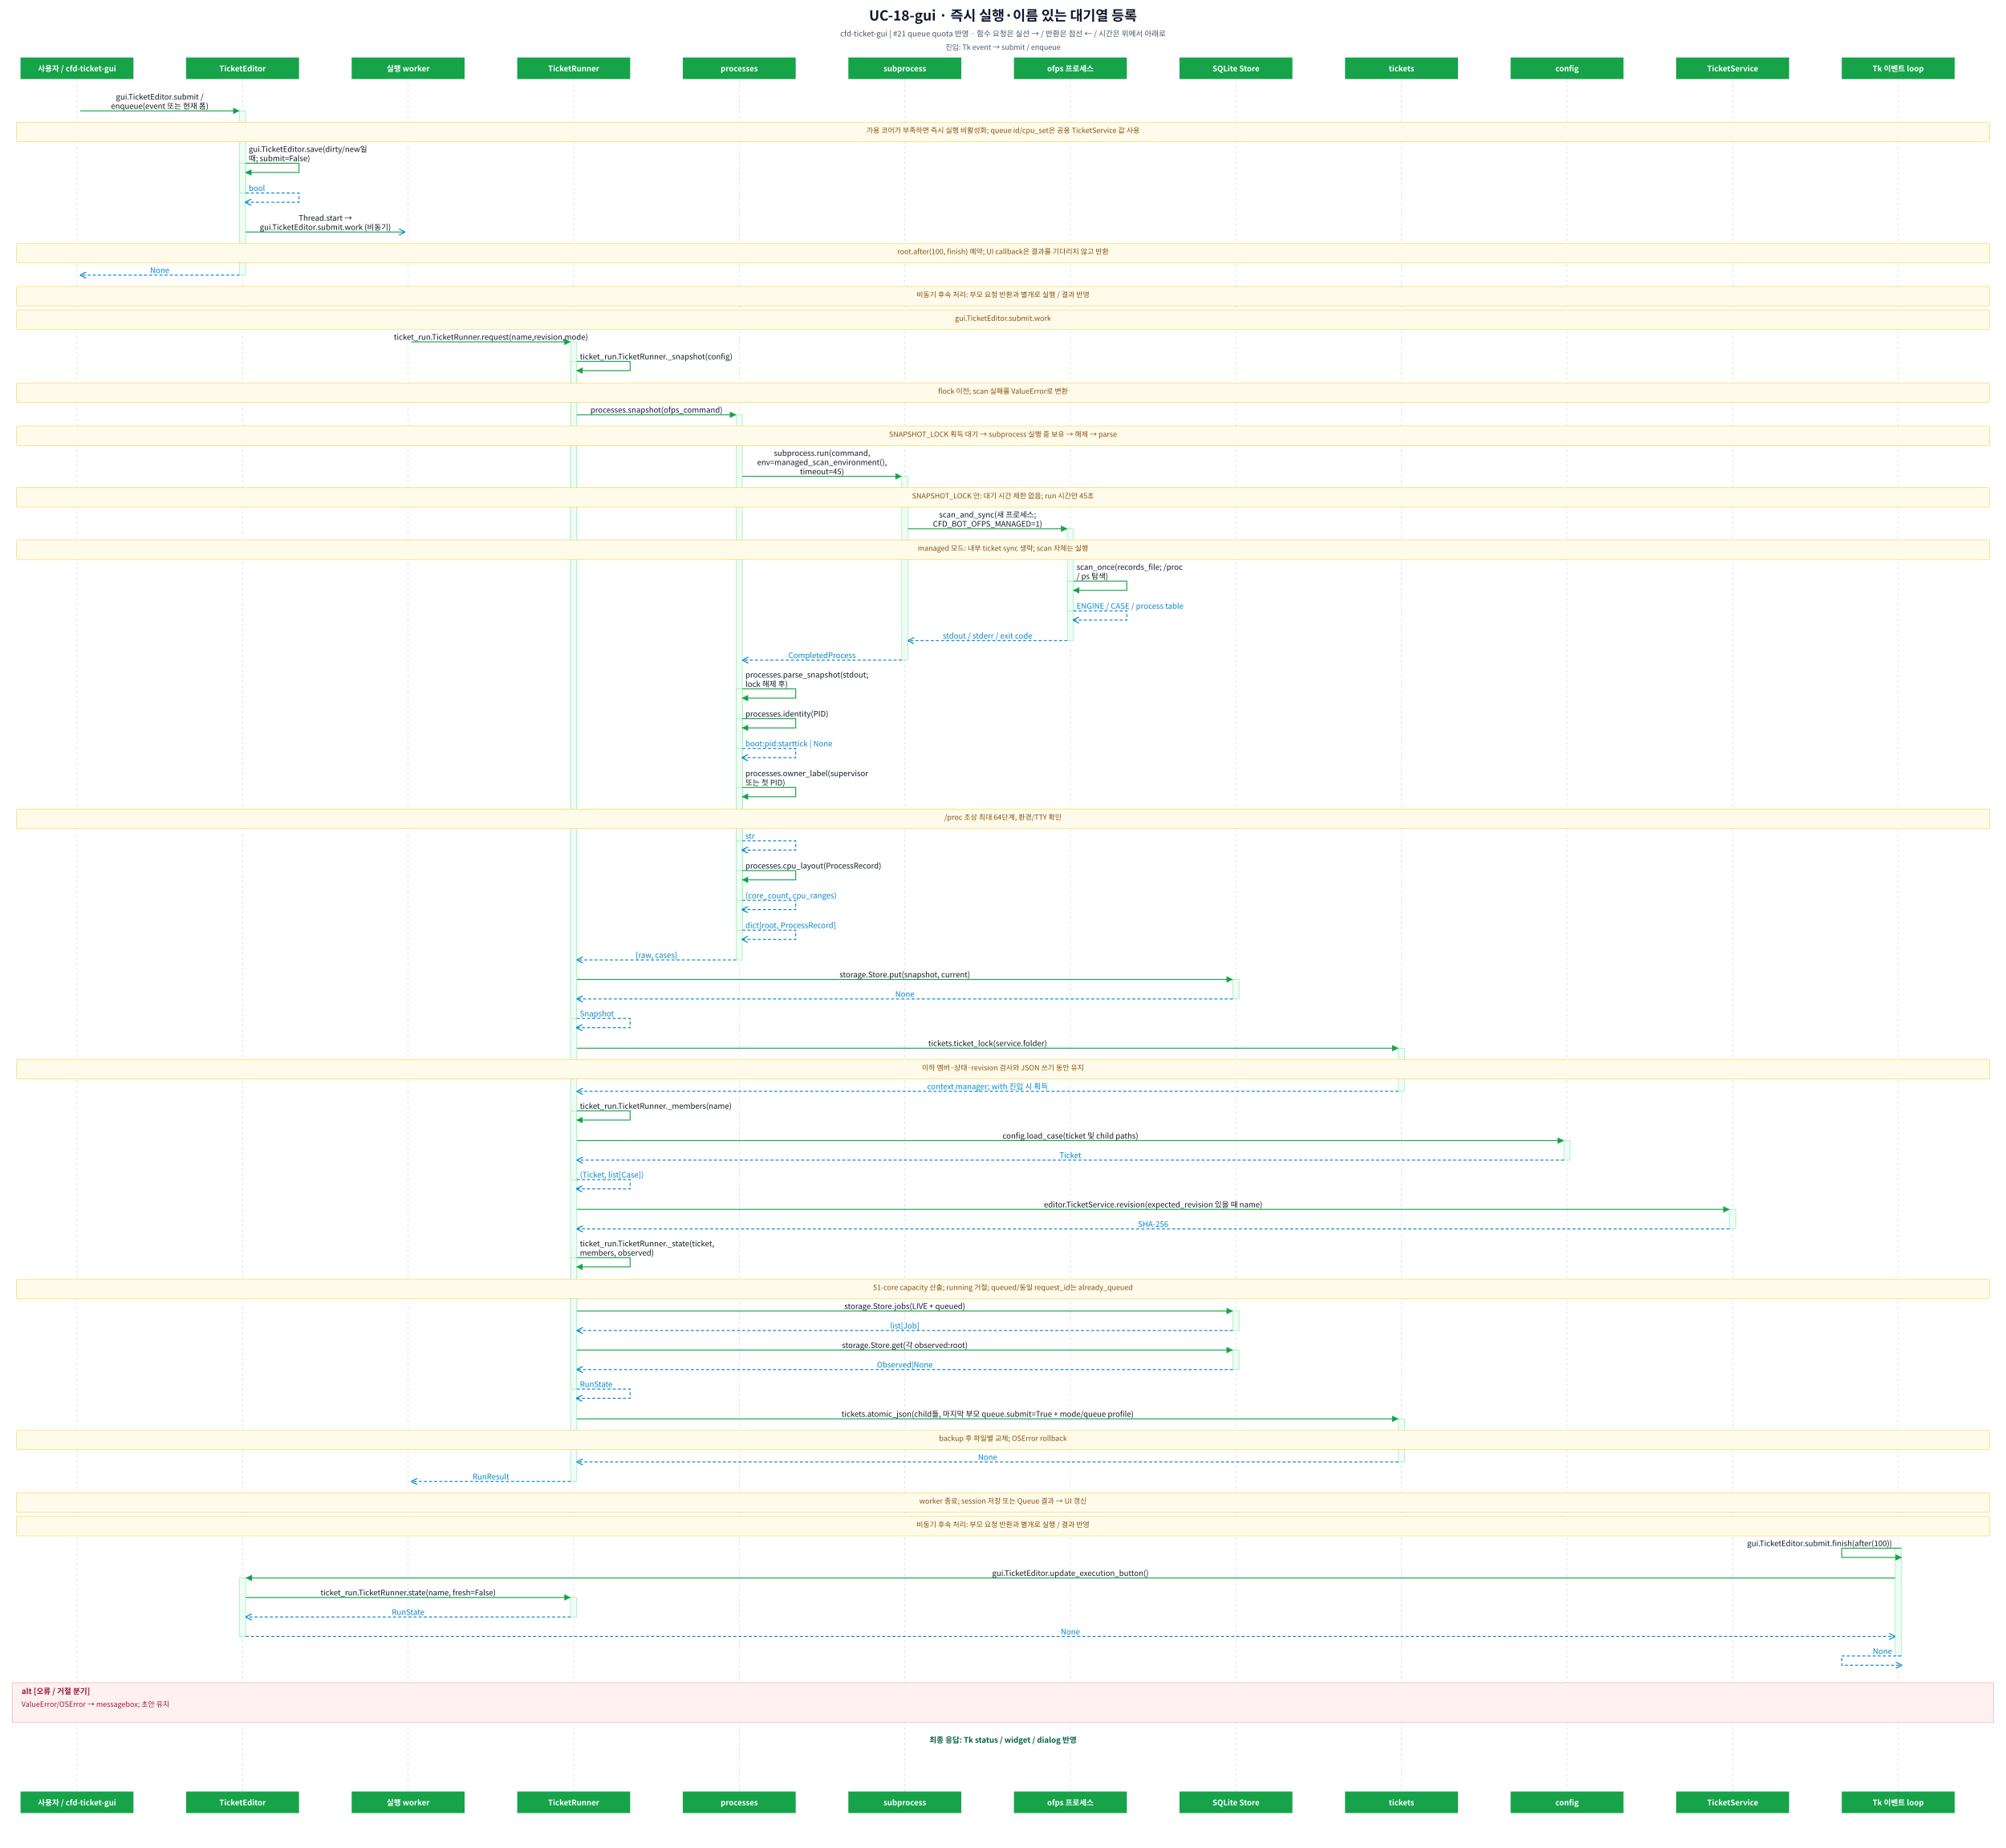
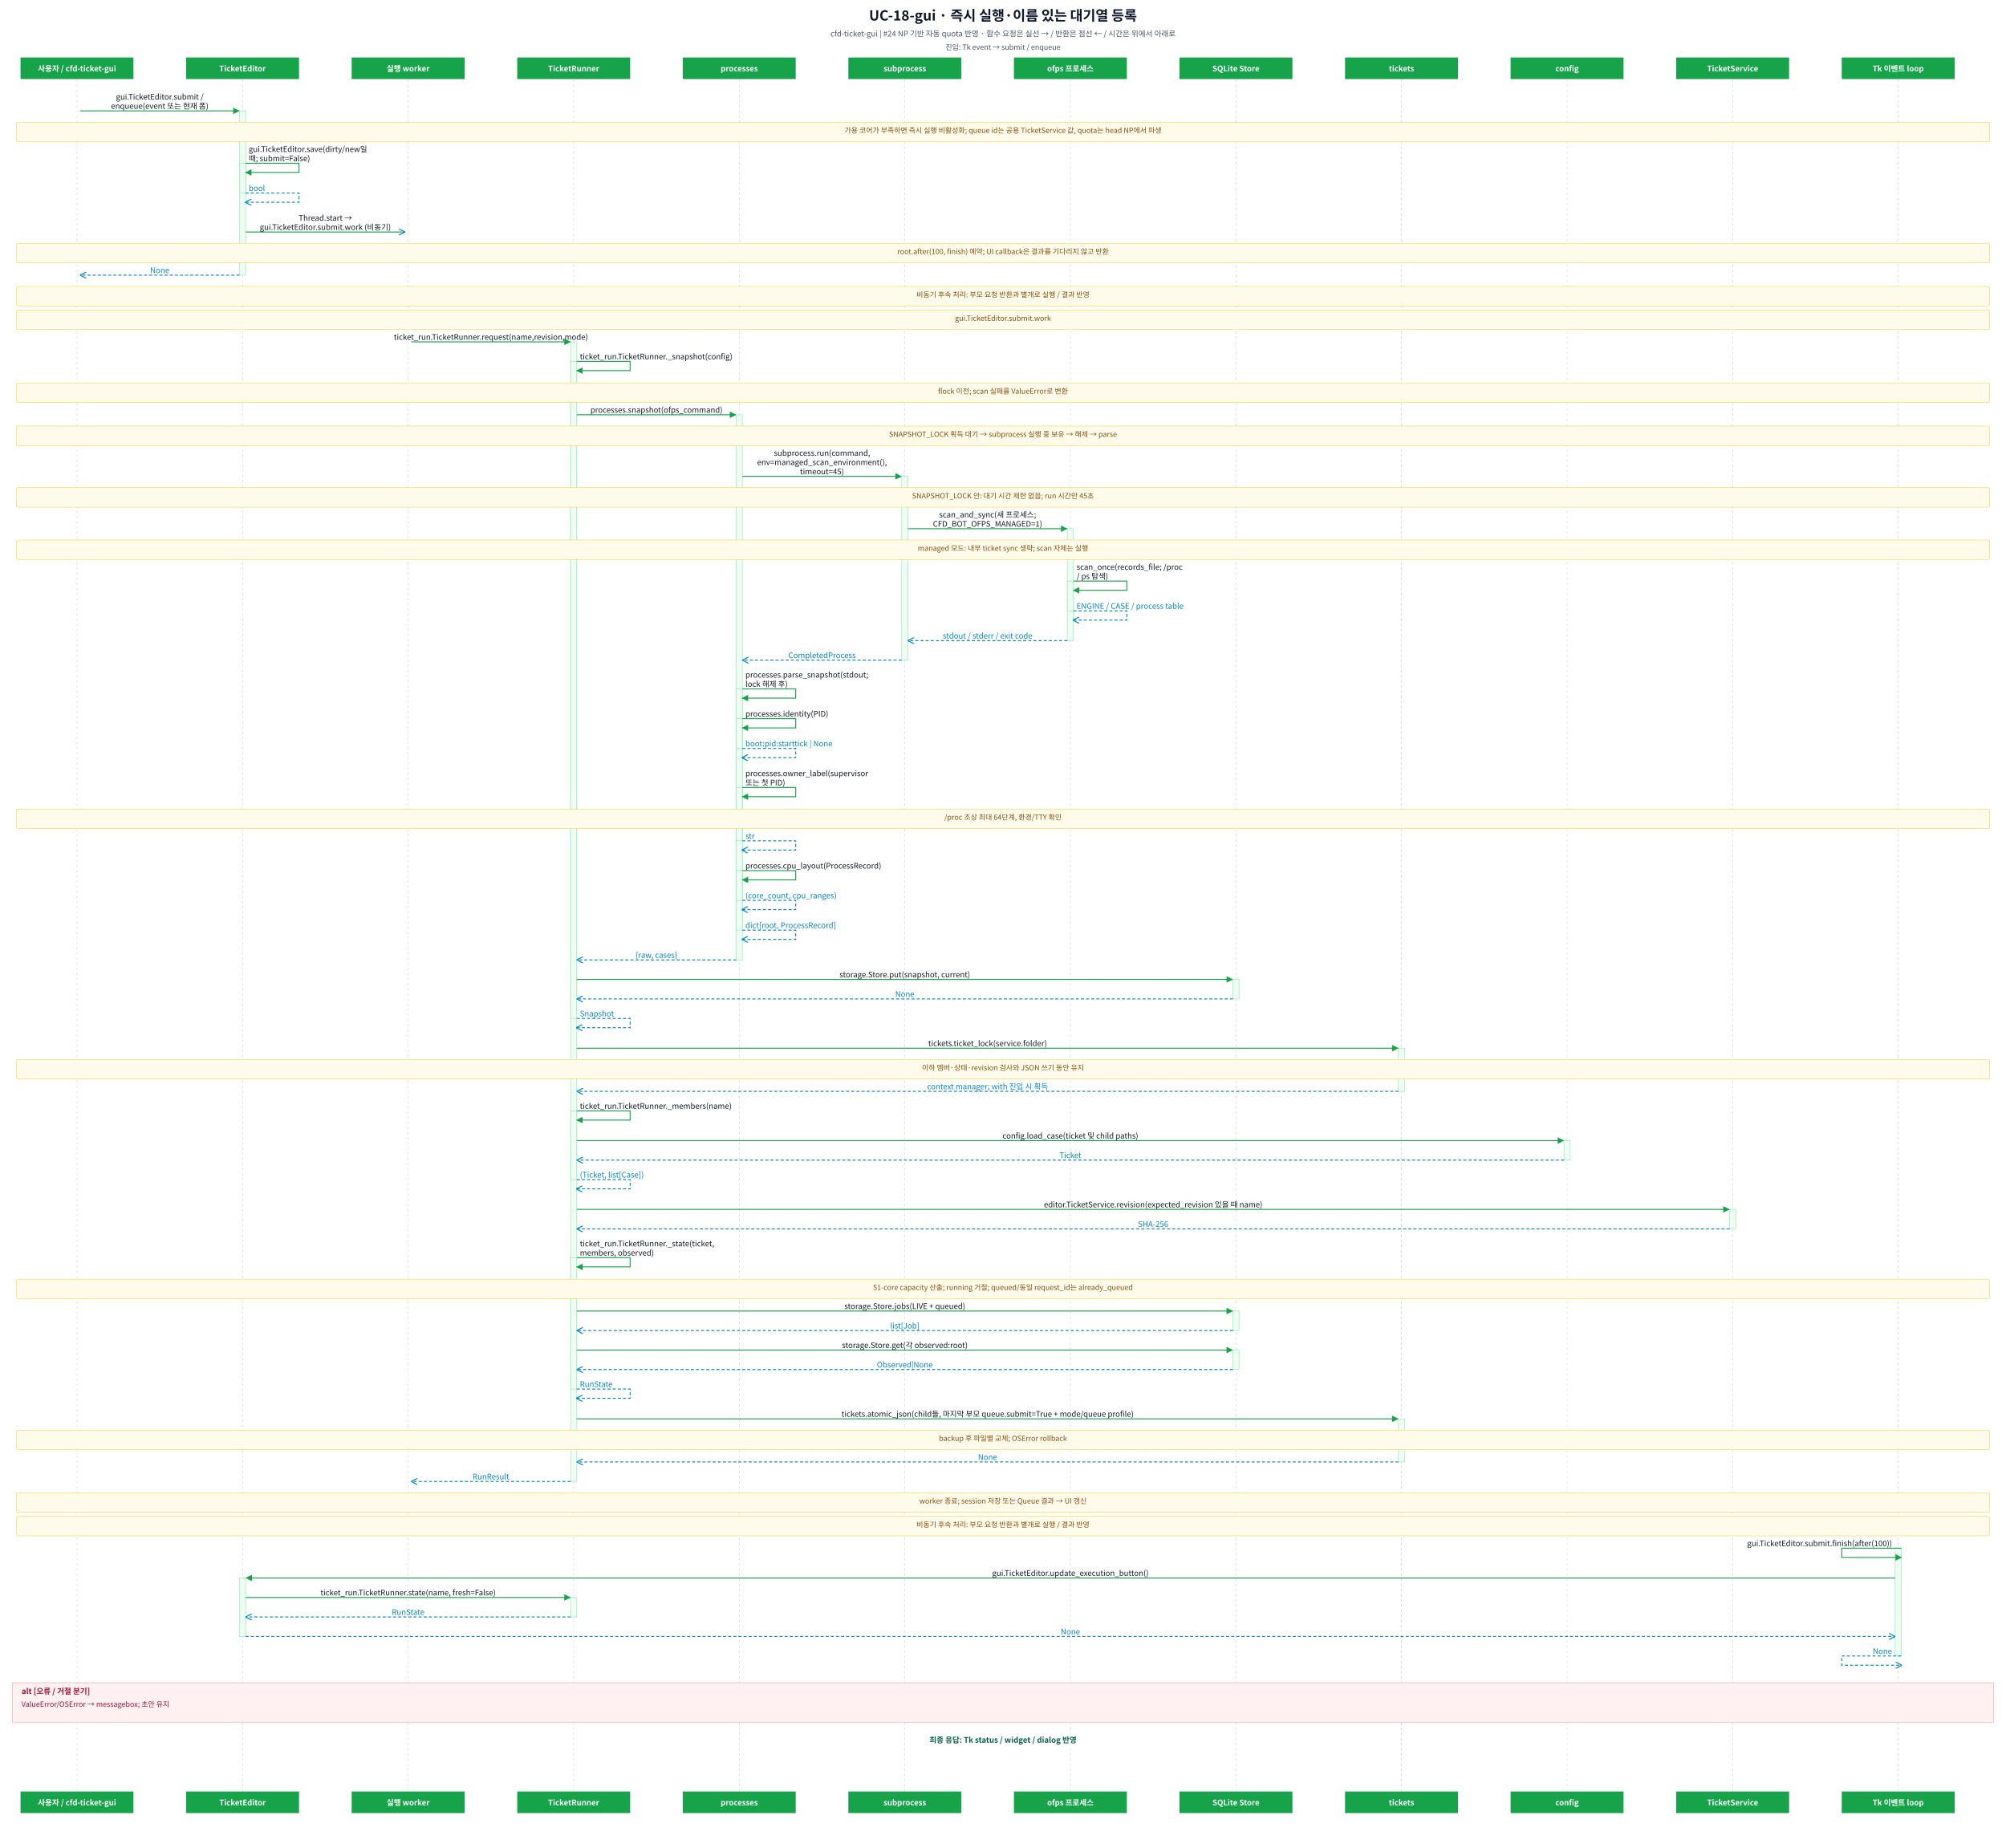
<svg xmlns="http://www.w3.org/2000/svg" width="3908" height="3600" viewBox="0 0 3908 3600" role="img" aria-label="즉시 실행·이름 있는 대기열 등록">
  <defs>
    <marker id="req" viewBox="0 0 10 10" refX="9" refY="5" markerWidth="7" markerHeight="7" orient="auto-start-reverse">
      <path d="M0 0 L10 5 L0 10 z" fill="#16a34a" />
    </marker>
    <marker id="ret" viewBox="0 0 10 10" refX="9" refY="5" markerWidth="7" markerHeight="7" orient="auto-start-reverse">
      <path d="M0 0 L10 5 L0 10" fill="none" stroke="#0284c7" stroke-width="1.5" />
    </marker>
  </defs>
  <rect width="100%" height="100%" fill="white" />
  <g font-family="Noto Sans CJK KR, sans-serif">
    <text x="1954.0" y="40" text-anchor="middle" font-size="27" fill="#0f172a" font-weight="700">UC-18-gui · 즉시 실행·이름 있는 대기열 등록</text>
-     <text x="1954.0" y="71" text-anchor="middle" font-size="15" fill="#475569">cfd-ticket-gui | #21 queue quota 반영 · 함수 요청은 실선 → / 반환은 점선 ← / 시간은 위에서 아래로</text>
+     <text x="1954.0" y="71" text-anchor="middle" font-size="15" fill="#475569">cfd-ticket-gui | #24 NP 기반 자동 quota 반영 · 함수 요청은 실선 → / 반환은 점선 ← / 시간은 위에서 아래로</text>
    <text x="1954.0" y="97" text-anchor="middle" font-size="14" fill="#475569">진입: Tk event → submit / enqueue</text>
    <path d="M150.0,155 V3490" stroke="#cbd5e1" stroke-dasharray="5 5" />
    <rect x="40.0" y="112" width="220" height="42" fill="#16a34a" />
    <text x="150.0" y="139" text-anchor="middle" font-size="15" fill="white" font-weight="700">사용자 / cfd-ticket-gui</text>
    <rect x="40.0" y="3490" width="220" height="42" fill="#16a34a" />
    <text x="150.0" y="3517" text-anchor="middle" font-size="15" fill="white" font-weight="700">사용자 / cfd-ticket-gui</text>
    <path d="M472.545,155 V3490" stroke="#cbd5e1" stroke-dasharray="5 5" />
    <rect x="362.545" y="112" width="220" height="42" fill="#16a34a" />
    <text x="472.545" y="139" text-anchor="middle" font-size="15" fill="white" font-weight="700">TicketEditor</text>
    <rect x="362.545" y="3490" width="220" height="42" fill="#16a34a" />
    <text x="472.545" y="3517" text-anchor="middle" font-size="15" fill="white" font-weight="700">TicketEditor</text>
    <path d="M795.091,155 V3490" stroke="#cbd5e1" stroke-dasharray="5 5" />
    <rect x="685.091" y="112" width="220" height="42" fill="#16a34a" />
    <text x="795.091" y="139" text-anchor="middle" font-size="15" fill="white" font-weight="700">실행 worker</text>
    <rect x="685.091" y="3490" width="220" height="42" fill="#16a34a" />
    <text x="795.091" y="3517" text-anchor="middle" font-size="15" fill="white" font-weight="700">실행 worker</text>
    <path d="M1117.636,155 V3490" stroke="#cbd5e1" stroke-dasharray="5 5" />
    <rect x="1007.636" y="112" width="220" height="42" fill="#16a34a" />
    <text x="1117.636" y="139" text-anchor="middle" font-size="15" fill="white" font-weight="700">TicketRunner</text>
    <rect x="1007.636" y="3490" width="220" height="42" fill="#16a34a" />
    <text x="1117.636" y="3517" text-anchor="middle" font-size="15" fill="white" font-weight="700">TicketRunner</text>
    <path d="M1440.182,155 V3490" stroke="#cbd5e1" stroke-dasharray="5 5" />
    <rect x="1330.182" y="112" width="220" height="42" fill="#16a34a" />
    <text x="1440.182" y="139" text-anchor="middle" font-size="15" fill="white" font-weight="700">processes</text>
    <rect x="1330.182" y="3490" width="220" height="42" fill="#16a34a" />
    <text x="1440.182" y="3517" text-anchor="middle" font-size="15" fill="white" font-weight="700">processes</text>
    <path d="M1762.727,155 V3490" stroke="#cbd5e1" stroke-dasharray="5 5" />
    <rect x="1652.727" y="112" width="220" height="42" fill="#16a34a" />
    <text x="1762.727" y="139" text-anchor="middle" font-size="15" fill="white" font-weight="700">subprocess</text>
    <rect x="1652.727" y="3490" width="220" height="42" fill="#16a34a" />
    <text x="1762.727" y="3517" text-anchor="middle" font-size="15" fill="white" font-weight="700">subprocess</text>
    <path d="M2085.273,155 V3490" stroke="#cbd5e1" stroke-dasharray="5 5" />
    <rect x="1975.273" y="112" width="220" height="42" fill="#16a34a" />
    <text x="2085.273" y="139" text-anchor="middle" font-size="15" fill="white" font-weight="700">ofps 프로세스</text>
    <rect x="1975.273" y="3490" width="220" height="42" fill="#16a34a" />
    <text x="2085.273" y="3517" text-anchor="middle" font-size="15" fill="white" font-weight="700">ofps 프로세스</text>
    <path d="M2407.818,155 V3490" stroke="#cbd5e1" stroke-dasharray="5 5" />
    <rect x="2297.818" y="112" width="220" height="42" fill="#16a34a" />
    <text x="2407.818" y="139" text-anchor="middle" font-size="15" fill="white" font-weight="700">SQLite Store</text>
    <rect x="2297.818" y="3490" width="220" height="42" fill="#16a34a" />
    <text x="2407.818" y="3517" text-anchor="middle" font-size="15" fill="white" font-weight="700">SQLite Store</text>
    <path d="M2730.364,155 V3490" stroke="#cbd5e1" stroke-dasharray="5 5" />
    <rect x="2620.364" y="112" width="220" height="42" fill="#16a34a" />
    <text x="2730.364" y="139" text-anchor="middle" font-size="15" fill="white" font-weight="700">tickets</text>
    <rect x="2620.364" y="3490" width="220" height="42" fill="#16a34a" />
    <text x="2730.364" y="3517" text-anchor="middle" font-size="15" fill="white" font-weight="700">tickets</text>
    <path d="M3052.909,155 V3490" stroke="#cbd5e1" stroke-dasharray="5 5" />
    <rect x="2942.909" y="112" width="220" height="42" fill="#16a34a" />
    <text x="3052.909" y="139" text-anchor="middle" font-size="15" fill="white" font-weight="700">config</text>
    <rect x="2942.909" y="3490" width="220" height="42" fill="#16a34a" />
    <text x="3052.909" y="3517" text-anchor="middle" font-size="15" fill="white" font-weight="700">config</text>
    <path d="M3375.455,155 V3490" stroke="#cbd5e1" stroke-dasharray="5 5" />
    <rect x="3265.455" y="112" width="220" height="42" fill="#16a34a" />
    <text x="3375.455" y="139" text-anchor="middle" font-size="15" fill="white" font-weight="700">TicketService</text>
    <rect x="3265.455" y="3490" width="220" height="42" fill="#16a34a" />
    <text x="3375.455" y="3517" text-anchor="middle" font-size="15" fill="white" font-weight="700">TicketService</text>
    <path d="M3698.0,155 V3490" stroke="#cbd5e1" stroke-dasharray="5 5" />
    <rect x="3588.0" y="112" width="220" height="42" fill="#16a34a" />
    <text x="3698.0" y="139" text-anchor="middle" font-size="15" fill="white" font-weight="700">Tk 이벤트 loop</text>
    <rect x="3588.0" y="3490" width="220" height="42" fill="#16a34a" />
    <text x="3698.0" y="3517" text-anchor="middle" font-size="15" fill="white" font-weight="700">Tk 이벤트 loop</text>
    <rect x="1111.636" y="666" width="12" height="2220" fill="#f0fdf4" stroke="#86efac" />
    <rect x="1111.636" y="704" width="12" height="1280" fill="#f0fdf4" stroke="#86efac" />
    <rect x="1434.182" y="808" width="12" height="1062" fill="#f0fdf4" stroke="#86efac" />
    <rect x="1434.182" y="1342" width="12" height="470" fill="#f0fdf4" stroke="#86efac" />
    <rect x="1756.727" y="928" width="12" height="358" fill="#f0fdf4" stroke="#86efac" />
    <rect x="466.545" y="216" width="12" height="320" fill="#f0fdf4" stroke="#86efac" />
    <rect x="1111.636" y="2450" width="12" height="256" fill="#f0fdf4" stroke="#86efac" />
    <rect x="2079.273" y="1030" width="12" height="218" fill="#f0fdf4" stroke="#86efac" />
    <rect x="3692.0" y="3016" width="12" height="210" fill="#f0fdf4" stroke="#86efac" />
    <rect x="1111.636" y="2164" width="12" height="134" fill="#f0fdf4" stroke="#86efac" />
    <rect x="466.545" y="3074" width="12" height="114" fill="#f0fdf4" stroke="#86efac" />
    <rect x="1434.182" y="1534" width="12" height="104" fill="#f0fdf4" stroke="#86efac" />
    <rect x="2724.364" y="2042" width="12" height="84" fill="#f0fdf4" stroke="#86efac" />
    <rect x="2724.364" y="2764" width="12" height="84" fill="#f0fdf4" stroke="#86efac" />
    <rect x="466.545" y="318" width="12" height="58" fill="#f0fdf4" stroke="#86efac" />
    <rect x="2079.273" y="1132" width="12" height="58" fill="#f0fdf4" stroke="#86efac" />
    <rect x="1434.182" y="1400" width="12" height="58" fill="#f0fdf4" stroke="#86efac" />
    <rect x="1434.182" y="1696" width="12" height="58" fill="#f0fdf4" stroke="#86efac" />
    <rect x="2401.818" y="1908" width="12" height="38" fill="#f0fdf4" stroke="#86efac" />
    <rect x="3046.909" y="2222" width="12" height="38" fill="#f0fdf4" stroke="#86efac" />
    <rect x="3369.455" y="2356" width="12" height="38" fill="#f0fdf4" stroke="#86efac" />
    <rect x="2401.818" y="2554" width="12" height="38" fill="#f0fdf4" stroke="#86efac" />
    <rect x="2401.818" y="2630" width="12" height="38" fill="#f0fdf4" stroke="#86efac" />
    <rect x="1111.636" y="3112" width="12" height="38" fill="#f0fdf4" stroke="#86efac" />
    <path d="M156.0,216 H465.545" fill="none" stroke="#16a34a" stroke-width="1.8" marker-end="url(#req)" />
    <text x="311.273" y="194" text-anchor="middle" font-size="15" fill="#111827">gui.TicketEditor.submit /</text>
    <text x="311.273" y="212" text-anchor="middle" font-size="15" fill="#111827">enqueue(event 또는 현재 폼)</text>
    <rect x="32" y="238" width="3844" height="38" rx="3" fill="#fffbeb" stroke="#fcd34d" />
-     <text x="1954.0" y="259" text-anchor="middle" font-size="14" fill="#854d0e">가용 코어가 부족하면 즉시 실행 비활성화; queue id/cpu_set은 공용 TicketService 값 사용</text>
+     <text x="1954.0" y="259" text-anchor="middle" font-size="14" fill="#854d0e">가용 코어가 부족하면 즉시 실행 비활성화; queue id는 공용 TicketService 값, quota는 head NP에서 파생</text>
    <path d="M478.545,318 H582.545 V336 H478.545" fill="none" stroke="#16a34a" stroke-width="1.8" marker-end="url(#req)" />
    <text x="484.545" y="296" text-anchor="start" font-size="15" fill="#111827">gui.TicketEditor.save(dirty/new일</text>
    <text x="484.545" y="314" text-anchor="start" font-size="15" fill="#111827">때; submit=False)</text>
    <path d="M478.545,376 H582.545 V394 H478.545" fill="none" stroke="#0284c7" stroke-width="1.8" stroke-dasharray="6 4" marker-end="url(#ret)" />
    <text x="484.545" y="372" text-anchor="start" font-size="15" fill="#0284c7">bool</text>
    <path d="M478.545,452 H788.091" fill="none" stroke="#16a34a" stroke-width="1.8" marker-end="url(#ret)" />
    <text x="633.818" y="430" text-anchor="middle" font-size="15" fill="#111827">Thread.start →</text>
    <text x="633.818" y="448" text-anchor="middle" font-size="15" fill="#111827">gui.TicketEditor.submit.work (비동기)</text>
    <rect x="32" y="474" width="3844" height="38" rx="3" fill="#fffbeb" stroke="#fcd34d" />
    <text x="1954.0" y="495" text-anchor="middle" font-size="14" fill="#854d0e">root.after(100, finish) 예약; UI callback은 결과를 기다리지 않고 반환</text>
    <path d="M466.545,536 H157.0" fill="none" stroke="#0284c7" stroke-width="1.8" stroke-dasharray="6 4" marker-end="url(#ret)" />
    <text x="311.273" y="532" text-anchor="middle" font-size="15" fill="#0284c7">None</text>
    <rect x="32" y="558" width="3844" height="38" rx="3" fill="#fffbeb" stroke="#fcd34d" />
    <text x="1954.0" y="579" text-anchor="middle" font-size="14" fill="#854d0e">비동기 후속 처리: 부모 요청 반환과 별개로 실행 / 결과 반영</text>
    <rect x="32" y="604" width="3844" height="38" rx="3" fill="#fffbeb" stroke="#fcd34d" />
    <text x="1954.0" y="625" text-anchor="middle" font-size="14" fill="#854d0e">gui.TicketEditor.submit.work</text>
    <path d="M801.091,666 H1110.636" fill="none" stroke="#16a34a" stroke-width="1.8" marker-end="url(#req)" />
    <a href="D-03.svg" target="_blank">
      <text x="956.364" y="662" text-anchor="middle" font-size="15" fill="#111827">ticket_run.TicketRunner.request(name,revision,mode)</text>
    </a>
    <path d="M1123.636,704 H1227.636 V722 H1123.636" fill="none" stroke="#16a34a" stroke-width="1.8" marker-end="url(#req)" />
    <text x="1129.636" y="700" text-anchor="start" font-size="15" fill="#111827">ticket_run.TicketRunner._snapshot(config)</text>
    <rect x="32" y="746" width="3844" height="38" rx="3" fill="#fffbeb" stroke="#fcd34d" />
    <text x="1954.0" y="767" text-anchor="middle" font-size="14" fill="#854d0e">flock 이전; scan 실패를 ValueError로 변환</text>
    <path d="M1123.636,808 H1433.182" fill="none" stroke="#16a34a" stroke-width="1.8" marker-end="url(#req)" />
    <a href="D-04.svg" target="_blank">
      <text x="1278.909" y="804" text-anchor="middle" font-size="15" fill="#111827">processes.snapshot(ofps_command)</text>
    </a>
    <rect x="32" y="830" width="3844" height="38" rx="3" fill="#fffbeb" stroke="#fcd34d" />
    <text x="1954.0" y="851" text-anchor="middle" font-size="14" fill="#854d0e">SNAPSHOT_LOCK 획득 대기 → subprocess 실행 중 보유 → 해제 → parse</text>
    <path d="M1446.182,928 H1755.727" fill="none" stroke="#16a34a" stroke-width="1.8" marker-end="url(#req)" />
    <text x="1601.455" y="888" text-anchor="middle" font-size="15" fill="#111827">subprocess.run(command,</text>
    <text x="1601.455" y="906" text-anchor="middle" font-size="15" fill="#111827">env=managed_scan_environment(),</text>
    <text x="1601.455" y="924" text-anchor="middle" font-size="15" fill="#111827">timeout=45)</text>
    <rect x="32" y="950" width="3844" height="38" rx="3" fill="#fffbeb" stroke="#fcd34d" />
    <text x="1954.0" y="971" text-anchor="middle" font-size="14" fill="#854d0e">SNAPSHOT_LOCK 안: 대기 시간 제한 없음; run 시간만 45초</text>
    <path d="M1768.727,1030 H2078.273" fill="none" stroke="#16a34a" stroke-width="1.8" marker-end="url(#req)" />
    <text x="1924.0" y="1008" text-anchor="middle" font-size="15" fill="#111827">scan_and_sync(새 프로세스;</text>
    <text x="1924.0" y="1026" text-anchor="middle" font-size="15" fill="#111827">CFD_BOT_OFPS_MANAGED=1)</text>
    <rect x="32" y="1052" width="3844" height="38" rx="3" fill="#fffbeb" stroke="#fcd34d" />
    <text x="1954.0" y="1073" text-anchor="middle" font-size="14" fill="#854d0e">managed 모드: 내부 ticket sync 생략; scan 자체는 실행</text>
    <path d="M2091.273,1132 H2195.273 V1150 H2091.273" fill="none" stroke="#16a34a" stroke-width="1.8" marker-end="url(#req)" />
    <text x="2097.273" y="1110" text-anchor="start" font-size="15" fill="#111827">scan_once(records_file; /proc</text>
    <text x="2097.273" y="1128" text-anchor="start" font-size="15" fill="#111827">/ ps 탐색)</text>
    <path d="M2091.273,1190 H2195.273 V1208 H2091.273" fill="none" stroke="#0284c7" stroke-width="1.8" stroke-dasharray="6 4" marker-end="url(#ret)" />
    <text x="2097.273" y="1186" text-anchor="start" font-size="15" fill="#0284c7">ENGINE / CASE / process table</text>
    <path d="M2079.273,1248 H1769.727" fill="none" stroke="#0284c7" stroke-width="1.8" stroke-dasharray="6 4" marker-end="url(#ret)" />
    <text x="1924.0" y="1244" text-anchor="middle" font-size="15" fill="#0284c7">stdout / stderr / exit code</text>
    <path d="M1756.727,1286 H1447.182" fill="none" stroke="#0284c7" stroke-width="1.8" stroke-dasharray="6 4" marker-end="url(#ret)" />
    <text x="1601.455" y="1282" text-anchor="middle" font-size="15" fill="#0284c7">CompletedProcess</text>
    <path d="M1446.182,1342 H1550.182 V1360 H1446.182" fill="none" stroke="#16a34a" stroke-width="1.8" marker-end="url(#req)" />
    <text x="1452.182" y="1320" text-anchor="start" font-size="15" fill="#111827">processes.parse_snapshot(stdout;</text>
    <text x="1452.182" y="1338" text-anchor="start" font-size="15" fill="#111827">lock 해제 후)</text>
    <path d="M1446.182,1400 H1550.182 V1418 H1446.182" fill="none" stroke="#16a34a" stroke-width="1.8" marker-end="url(#req)" />
    <text x="1452.182" y="1396" text-anchor="start" font-size="15" fill="#111827">processes.identity(PID)</text>
    <path d="M1446.182,1458 H1550.182 V1476 H1446.182" fill="none" stroke="#0284c7" stroke-width="1.8" stroke-dasharray="6 4" marker-end="url(#ret)" />
    <text x="1452.182" y="1454" text-anchor="start" font-size="15" fill="#0284c7">boot:pid:starttick | None</text>
    <path d="M1446.182,1534 H1550.182 V1552 H1446.182" fill="none" stroke="#16a34a" stroke-width="1.8" marker-end="url(#req)" />
    <text x="1452.182" y="1512" text-anchor="start" font-size="15" fill="#111827">processes.owner_label(supervisor</text>
    <text x="1452.182" y="1530" text-anchor="start" font-size="15" fill="#111827">또는 첫 PID)</text>
    <rect x="32" y="1576" width="3844" height="38" rx="3" fill="#fffbeb" stroke="#fcd34d" />
    <text x="1954.0" y="1597" text-anchor="middle" font-size="14" fill="#854d0e">/proc 조상 최대 64단계, 환경/TTY 확인</text>
    <path d="M1446.182,1638 H1550.182 V1656 H1446.182" fill="none" stroke="#0284c7" stroke-width="1.8" stroke-dasharray="6 4" marker-end="url(#ret)" />
    <text x="1452.182" y="1634" text-anchor="start" font-size="15" fill="#0284c7">str</text>
    <path d="M1446.182,1696 H1550.182 V1714 H1446.182" fill="none" stroke="#16a34a" stroke-width="1.8" marker-end="url(#req)" />
    <text x="1452.182" y="1692" text-anchor="start" font-size="15" fill="#111827">processes.cpu_layout(ProcessRecord)</text>
    <path d="M1446.182,1754 H1550.182 V1772 H1446.182" fill="none" stroke="#0284c7" stroke-width="1.8" stroke-dasharray="6 4" marker-end="url(#ret)" />
    <text x="1452.182" y="1750" text-anchor="start" font-size="15" fill="#0284c7">(core_count, cpu_ranges)</text>
    <path d="M1446.182,1812 H1550.182 V1830 H1446.182" fill="none" stroke="#0284c7" stroke-width="1.8" stroke-dasharray="6 4" marker-end="url(#ret)" />
    <text x="1452.182" y="1808" text-anchor="start" font-size="15" fill="#0284c7">dict[root, ProcessRecord]</text>
    <path d="M1434.182,1870 H1124.636" fill="none" stroke="#0284c7" stroke-width="1.8" stroke-dasharray="6 4" marker-end="url(#ret)" />
    <text x="1278.909" y="1866" text-anchor="middle" font-size="15" fill="#0284c7">{raw, cases}</text>
    <path d="M1123.636,1908 H2400.818" fill="none" stroke="#16a34a" stroke-width="1.8" marker-end="url(#req)" />
    <text x="1762.727" y="1904" text-anchor="middle" font-size="15" fill="#111827">storage.Store.put(snapshot, current)</text>
    <path d="M2401.818,1946 H1124.636" fill="none" stroke="#0284c7" stroke-width="1.8" stroke-dasharray="6 4" marker-end="url(#ret)" />
    <text x="1762.727" y="1942" text-anchor="middle" font-size="15" fill="#0284c7">None</text>
    <path d="M1123.636,1984 H1227.636 V2002 H1123.636" fill="none" stroke="#0284c7" stroke-width="1.8" stroke-dasharray="6 4" marker-end="url(#ret)" />
    <text x="1129.636" y="1980" text-anchor="start" font-size="15" fill="#0284c7">Snapshot</text>
    <path d="M1123.636,2042 H2723.364" fill="none" stroke="#16a34a" stroke-width="1.8" marker-end="url(#req)" />
    <text x="1924.0" y="2038" text-anchor="middle" font-size="15" fill="#111827">tickets.ticket_lock(service.folder)</text>
    <rect x="32" y="2064" width="3844" height="38" rx="3" fill="#fffbeb" stroke="#fcd34d" />
    <text x="1954.0" y="2085" text-anchor="middle" font-size="14" fill="#854d0e">이하 멤버·상태·revision 검사와 JSON 쓰기 동안 유지</text>
    <path d="M2724.364,2126 H1124.636" fill="none" stroke="#0284c7" stroke-width="1.8" stroke-dasharray="6 4" marker-end="url(#ret)" />
    <text x="1924.0" y="2122" text-anchor="middle" font-size="15" fill="#0284c7">context manager; with 진입 시 획득</text>
    <path d="M1123.636,2164 H1227.636 V2182 H1123.636" fill="none" stroke="#16a34a" stroke-width="1.8" marker-end="url(#req)" />
    <text x="1129.636" y="2160" text-anchor="start" font-size="15" fill="#111827">ticket_run.TicketRunner._members(name)</text>
    <path d="M1123.636,2222 H3045.909" fill="none" stroke="#16a34a" stroke-width="1.8" marker-end="url(#req)" />
    <text x="2085.273" y="2218" text-anchor="middle" font-size="15" fill="#111827">config.load_case(ticket 및 child paths)</text>
    <path d="M3046.909,2260 H1124.636" fill="none" stroke="#0284c7" stroke-width="1.8" stroke-dasharray="6 4" marker-end="url(#ret)" />
    <text x="2085.273" y="2256" text-anchor="middle" font-size="15" fill="#0284c7">Ticket</text>
    <path d="M1123.636,2298 H1227.636 V2316 H1123.636" fill="none" stroke="#0284c7" stroke-width="1.8" stroke-dasharray="6 4" marker-end="url(#ret)" />
    <text x="1129.636" y="2294" text-anchor="start" font-size="15" fill="#0284c7">(Ticket, list[Case])</text>
    <path d="M1123.636,2356 H3368.455" fill="none" stroke="#16a34a" stroke-width="1.8" marker-end="url(#req)" />
    <text x="2246.545" y="2352" text-anchor="middle" font-size="15" fill="#111827">editor.TicketService.revision(expected_revision 있을 때 name)</text>
    <path d="M3369.455,2394 H1124.636" fill="none" stroke="#0284c7" stroke-width="1.8" stroke-dasharray="6 4" marker-end="url(#ret)" />
    <text x="2246.545" y="2390" text-anchor="middle" font-size="15" fill="#0284c7">SHA-256</text>
    <path d="M1123.636,2450 H1227.636 V2468 H1123.636" fill="none" stroke="#16a34a" stroke-width="1.8" marker-end="url(#req)" />
    <text x="1129.636" y="2428" text-anchor="start" font-size="15" fill="#111827">ticket_run.TicketRunner._state(ticket,</text>
    <text x="1129.636" y="2446" text-anchor="start" font-size="15" fill="#111827">members, observed)</text>
    <rect x="32" y="2492" width="3844" height="38" rx="3" fill="#fffbeb" stroke="#fcd34d" />
    <text x="1954.0" y="2513" text-anchor="middle" font-size="14" fill="#854d0e">51-core capacity 산출; running 거절; queued/동일 request_id는 already_queued</text>
    <path d="M1123.636,2554 H2400.818" fill="none" stroke="#16a34a" stroke-width="1.8" marker-end="url(#req)" />
    <text x="1762.727" y="2550" text-anchor="middle" font-size="15" fill="#111827">storage.Store.jobs(LIVE + queued)</text>
    <path d="M2401.818,2592 H1124.636" fill="none" stroke="#0284c7" stroke-width="1.8" stroke-dasharray="6 4" marker-end="url(#ret)" />
    <text x="1762.727" y="2588" text-anchor="middle" font-size="15" fill="#0284c7">list[Job]</text>
    <path d="M1123.636,2630 H2400.818" fill="none" stroke="#16a34a" stroke-width="1.8" marker-end="url(#req)" />
    <text x="1762.727" y="2626" text-anchor="middle" font-size="15" fill="#111827">storage.Store.get(각 observed:root)</text>
    <path d="M2401.818,2668 H1124.636" fill="none" stroke="#0284c7" stroke-width="1.8" stroke-dasharray="6 4" marker-end="url(#ret)" />
    <text x="1762.727" y="2664" text-anchor="middle" font-size="15" fill="#0284c7">Observed|None</text>
    <path d="M1123.636,2706 H1227.636 V2724 H1123.636" fill="none" stroke="#0284c7" stroke-width="1.8" stroke-dasharray="6 4" marker-end="url(#ret)" />
    <text x="1129.636" y="2702" text-anchor="start" font-size="15" fill="#0284c7">RunState</text>
    <path d="M1123.636,2764 H2723.364" fill="none" stroke="#16a34a" stroke-width="1.8" marker-end="url(#req)" />
    <text x="1924.0" y="2760" text-anchor="middle" font-size="15" fill="#111827">tickets.atomic_json(child들, 마지막 부모 queue.submit=True + mode/queue profile)</text>
    <rect x="32" y="2786" width="3844" height="38" rx="3" fill="#fffbeb" stroke="#fcd34d" />
    <text x="1954.0" y="2807" text-anchor="middle" font-size="14" fill="#854d0e">backup 후 파일별 교체; OSError rollback</text>
    <path d="M2724.364,2848 H1124.636" fill="none" stroke="#0284c7" stroke-width="1.8" stroke-dasharray="6 4" marker-end="url(#ret)" />
    <text x="1924.0" y="2844" text-anchor="middle" font-size="15" fill="#0284c7">None</text>
    <path d="M1111.636,2886 H802.091" fill="none" stroke="#0284c7" stroke-width="1.8" stroke-dasharray="6 4" marker-end="url(#ret)" />
    <text x="956.364" y="2882" text-anchor="middle" font-size="15" fill="#0284c7">RunResult</text>
    <rect x="32" y="2908" width="3844" height="38" rx="3" fill="#fffbeb" stroke="#fcd34d" />
    <text x="1954.0" y="2929" text-anchor="middle" font-size="14" fill="#854d0e">worker 종료; session 저장 또는 Queue 결과 → UI 갱신</text>
    <rect x="32" y="2954" width="3844" height="38" rx="3" fill="#fffbeb" stroke="#fcd34d" />
    <text x="1954.0" y="2975" text-anchor="middle" font-size="14" fill="#854d0e">비동기 후속 처리: 부모 요청 반환과 별개로 실행 / 결과 반영</text>
    <path d="M3704.0,3016 H3588.0 V3034 H3704.0" fill="none" stroke="#16a34a" stroke-width="1.8" marker-end="url(#req)" />
    <text x="3686.0" y="3012" text-anchor="end" font-size="15" fill="#111827">gui.TicketEditor.submit.finish(after(100))</text>
    <path d="M3692.0,3074 H479.545" fill="none" stroke="#16a34a" stroke-width="1.8" marker-end="url(#req)" />
    <text x="2085.273" y="3070" text-anchor="middle" font-size="15" fill="#111827">gui.TicketEditor.update_execution_button()</text>
    <path d="M478.545,3112 H1110.636" fill="none" stroke="#16a34a" stroke-width="1.8" marker-end="url(#req)" />
    <text x="795.091" y="3108" text-anchor="middle" font-size="15" fill="#111827">ticket_run.TicketRunner.state(name, fresh=False)</text>
    <path d="M1111.636,3150 H479.545" fill="none" stroke="#0284c7" stroke-width="1.8" stroke-dasharray="6 4" marker-end="url(#ret)" />
    <text x="795.091" y="3146" text-anchor="middle" font-size="15" fill="#0284c7">RunState</text>
    <path d="M478.545,3188 H3691.0" fill="none" stroke="#0284c7" stroke-width="1.8" stroke-dasharray="6 4" marker-end="url(#ret)" />
    <text x="2085.273" y="3184" text-anchor="middle" font-size="15" fill="#0284c7">None</text>
    <path d="M3704.0,3226 H3588.0 V3244 H3704.0" fill="none" stroke="#0284c7" stroke-width="1.8" stroke-dasharray="6 4" marker-end="url(#ret)" />
    <text x="3686.0" y="3222" text-anchor="end" font-size="15" fill="#0284c7">None</text>
    <rect x="24" y="3278" width="3860" height="77" fill="#fff1f2" stroke="#fda4af" />
    <text x="42" y="3300" text-anchor="start" font-size="15" fill="#9f1239" font-weight="700">alt [오류 / 거절 분기]</text>
    <text x="42" y="3325" text-anchor="start" font-size="14" fill="#9f1239">ValueError/OSError → messagebox; 초안 유지</text>
    <text x="1954.0" y="3395" text-anchor="middle" font-size="15" fill="#065f46" font-weight="700">최종 응답: Tk status / widget / dialog 반영</text>
  </g>
</svg>
